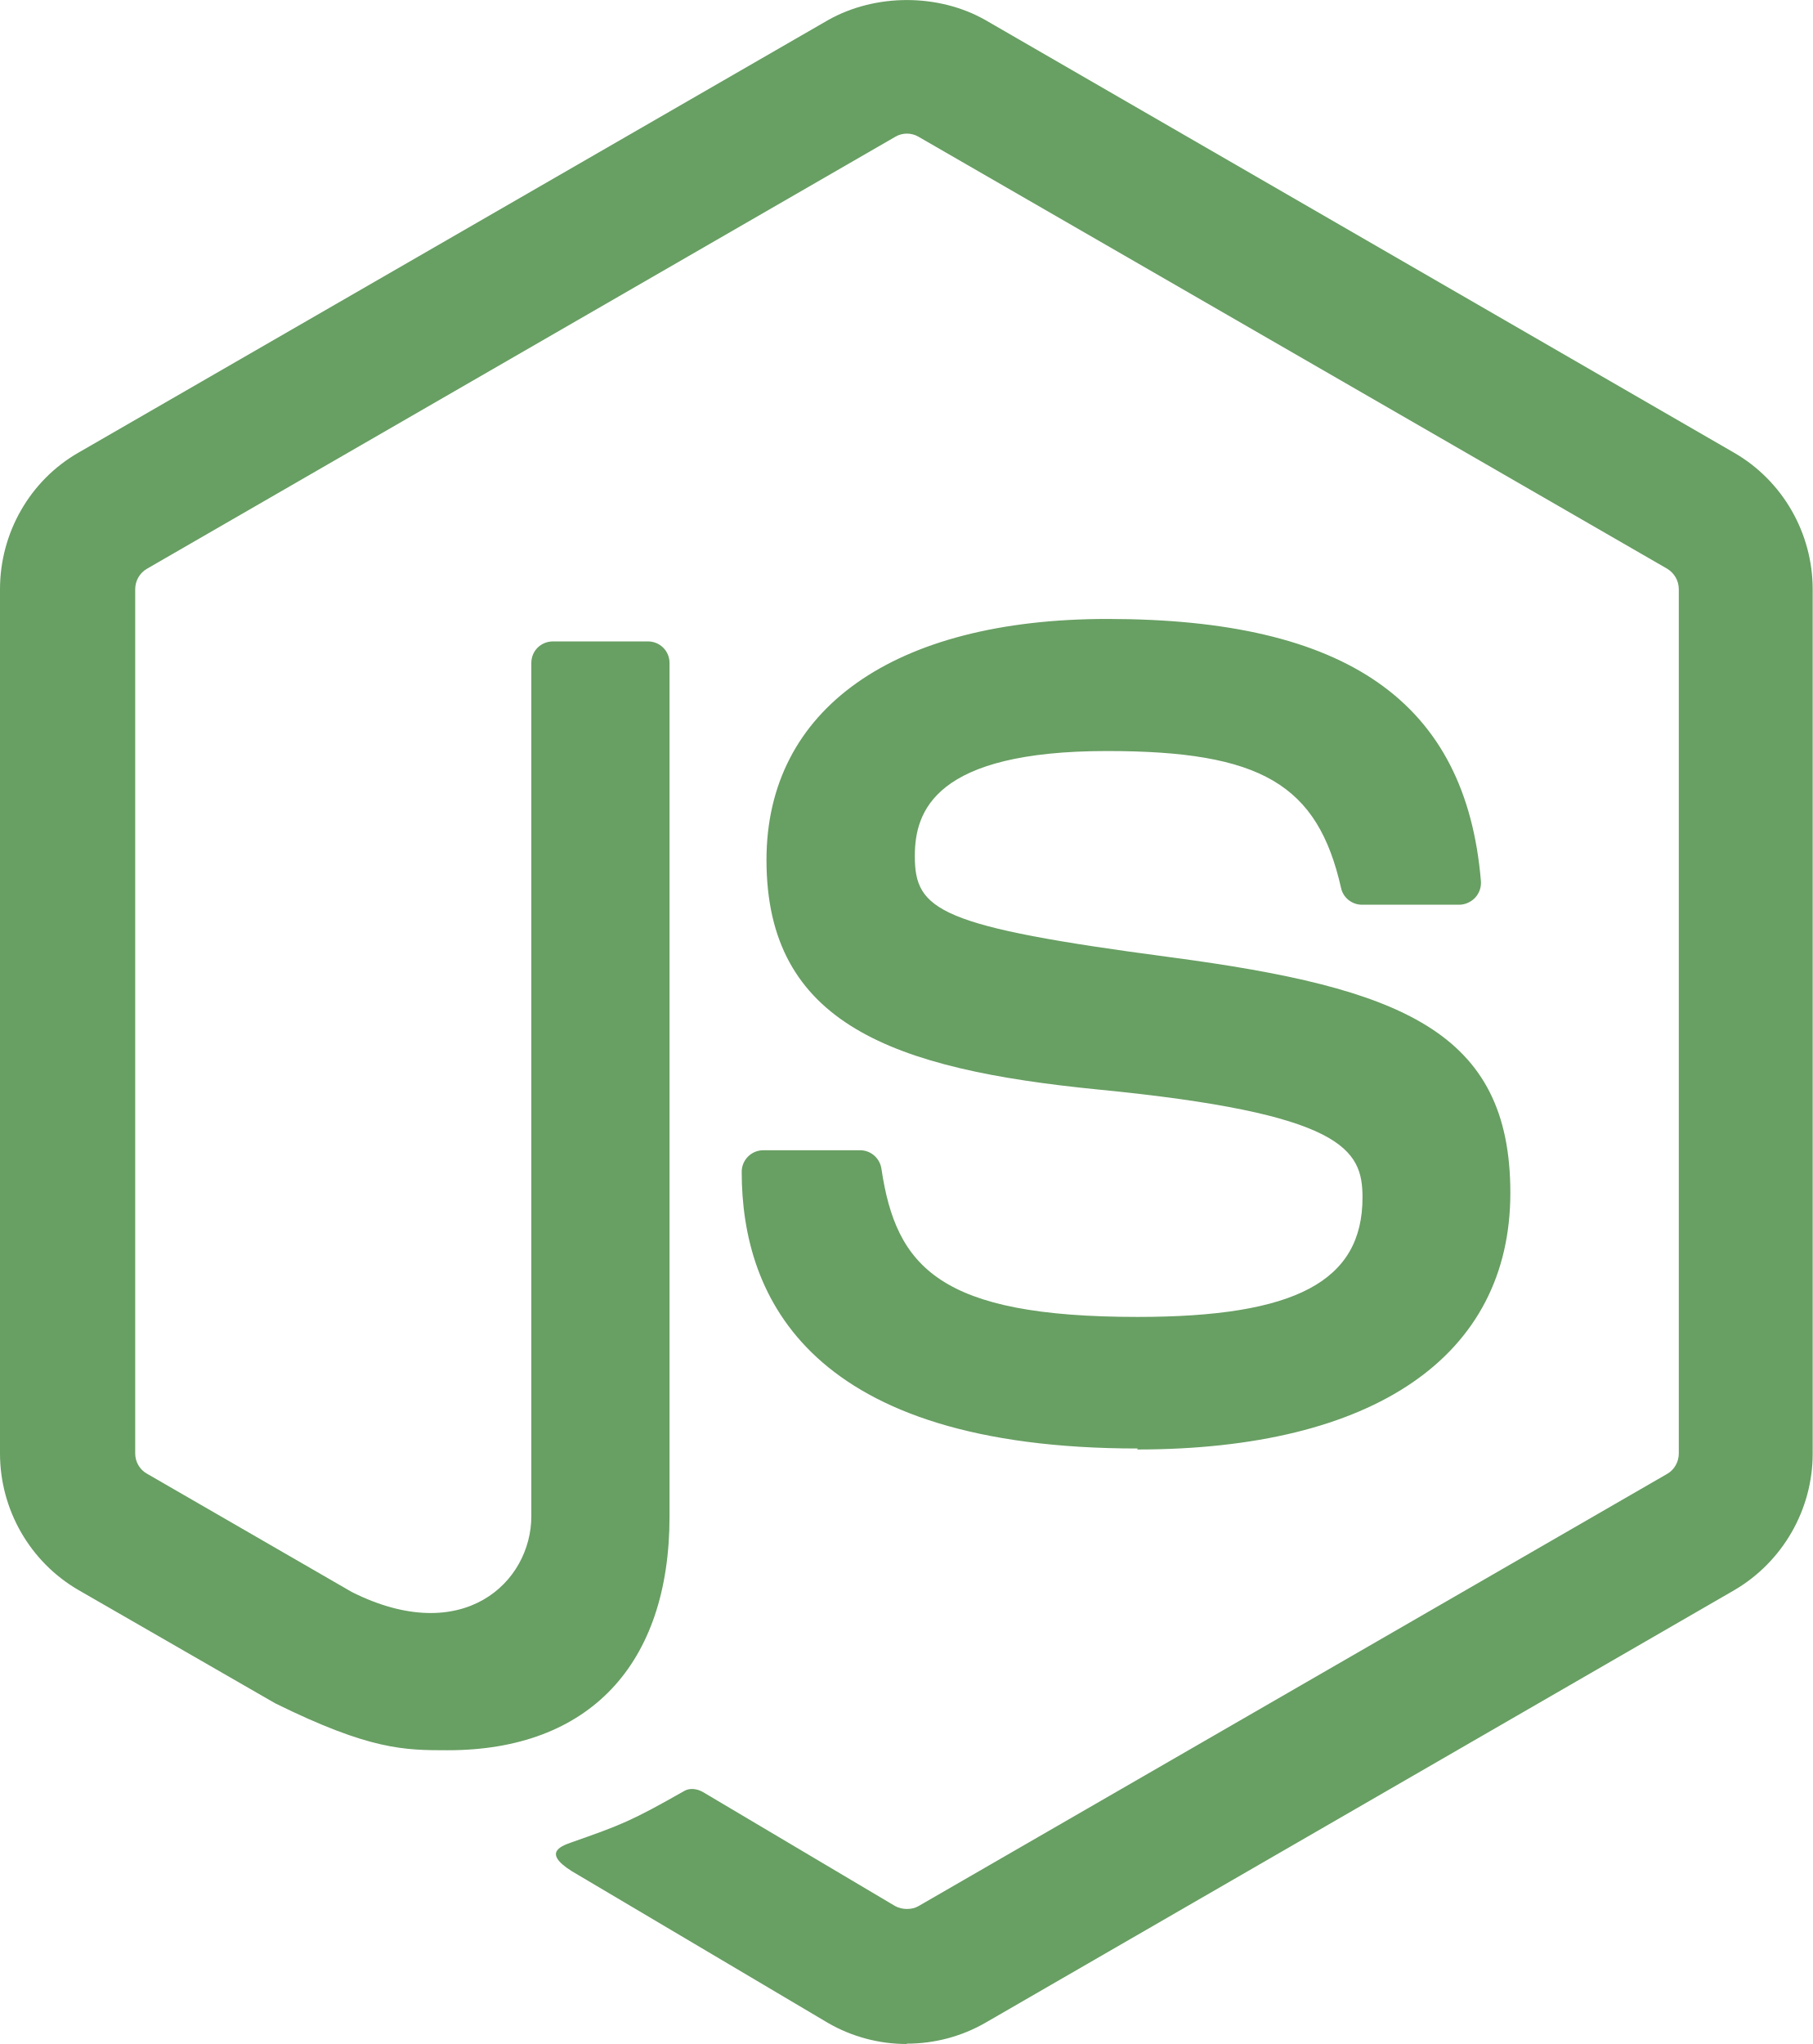
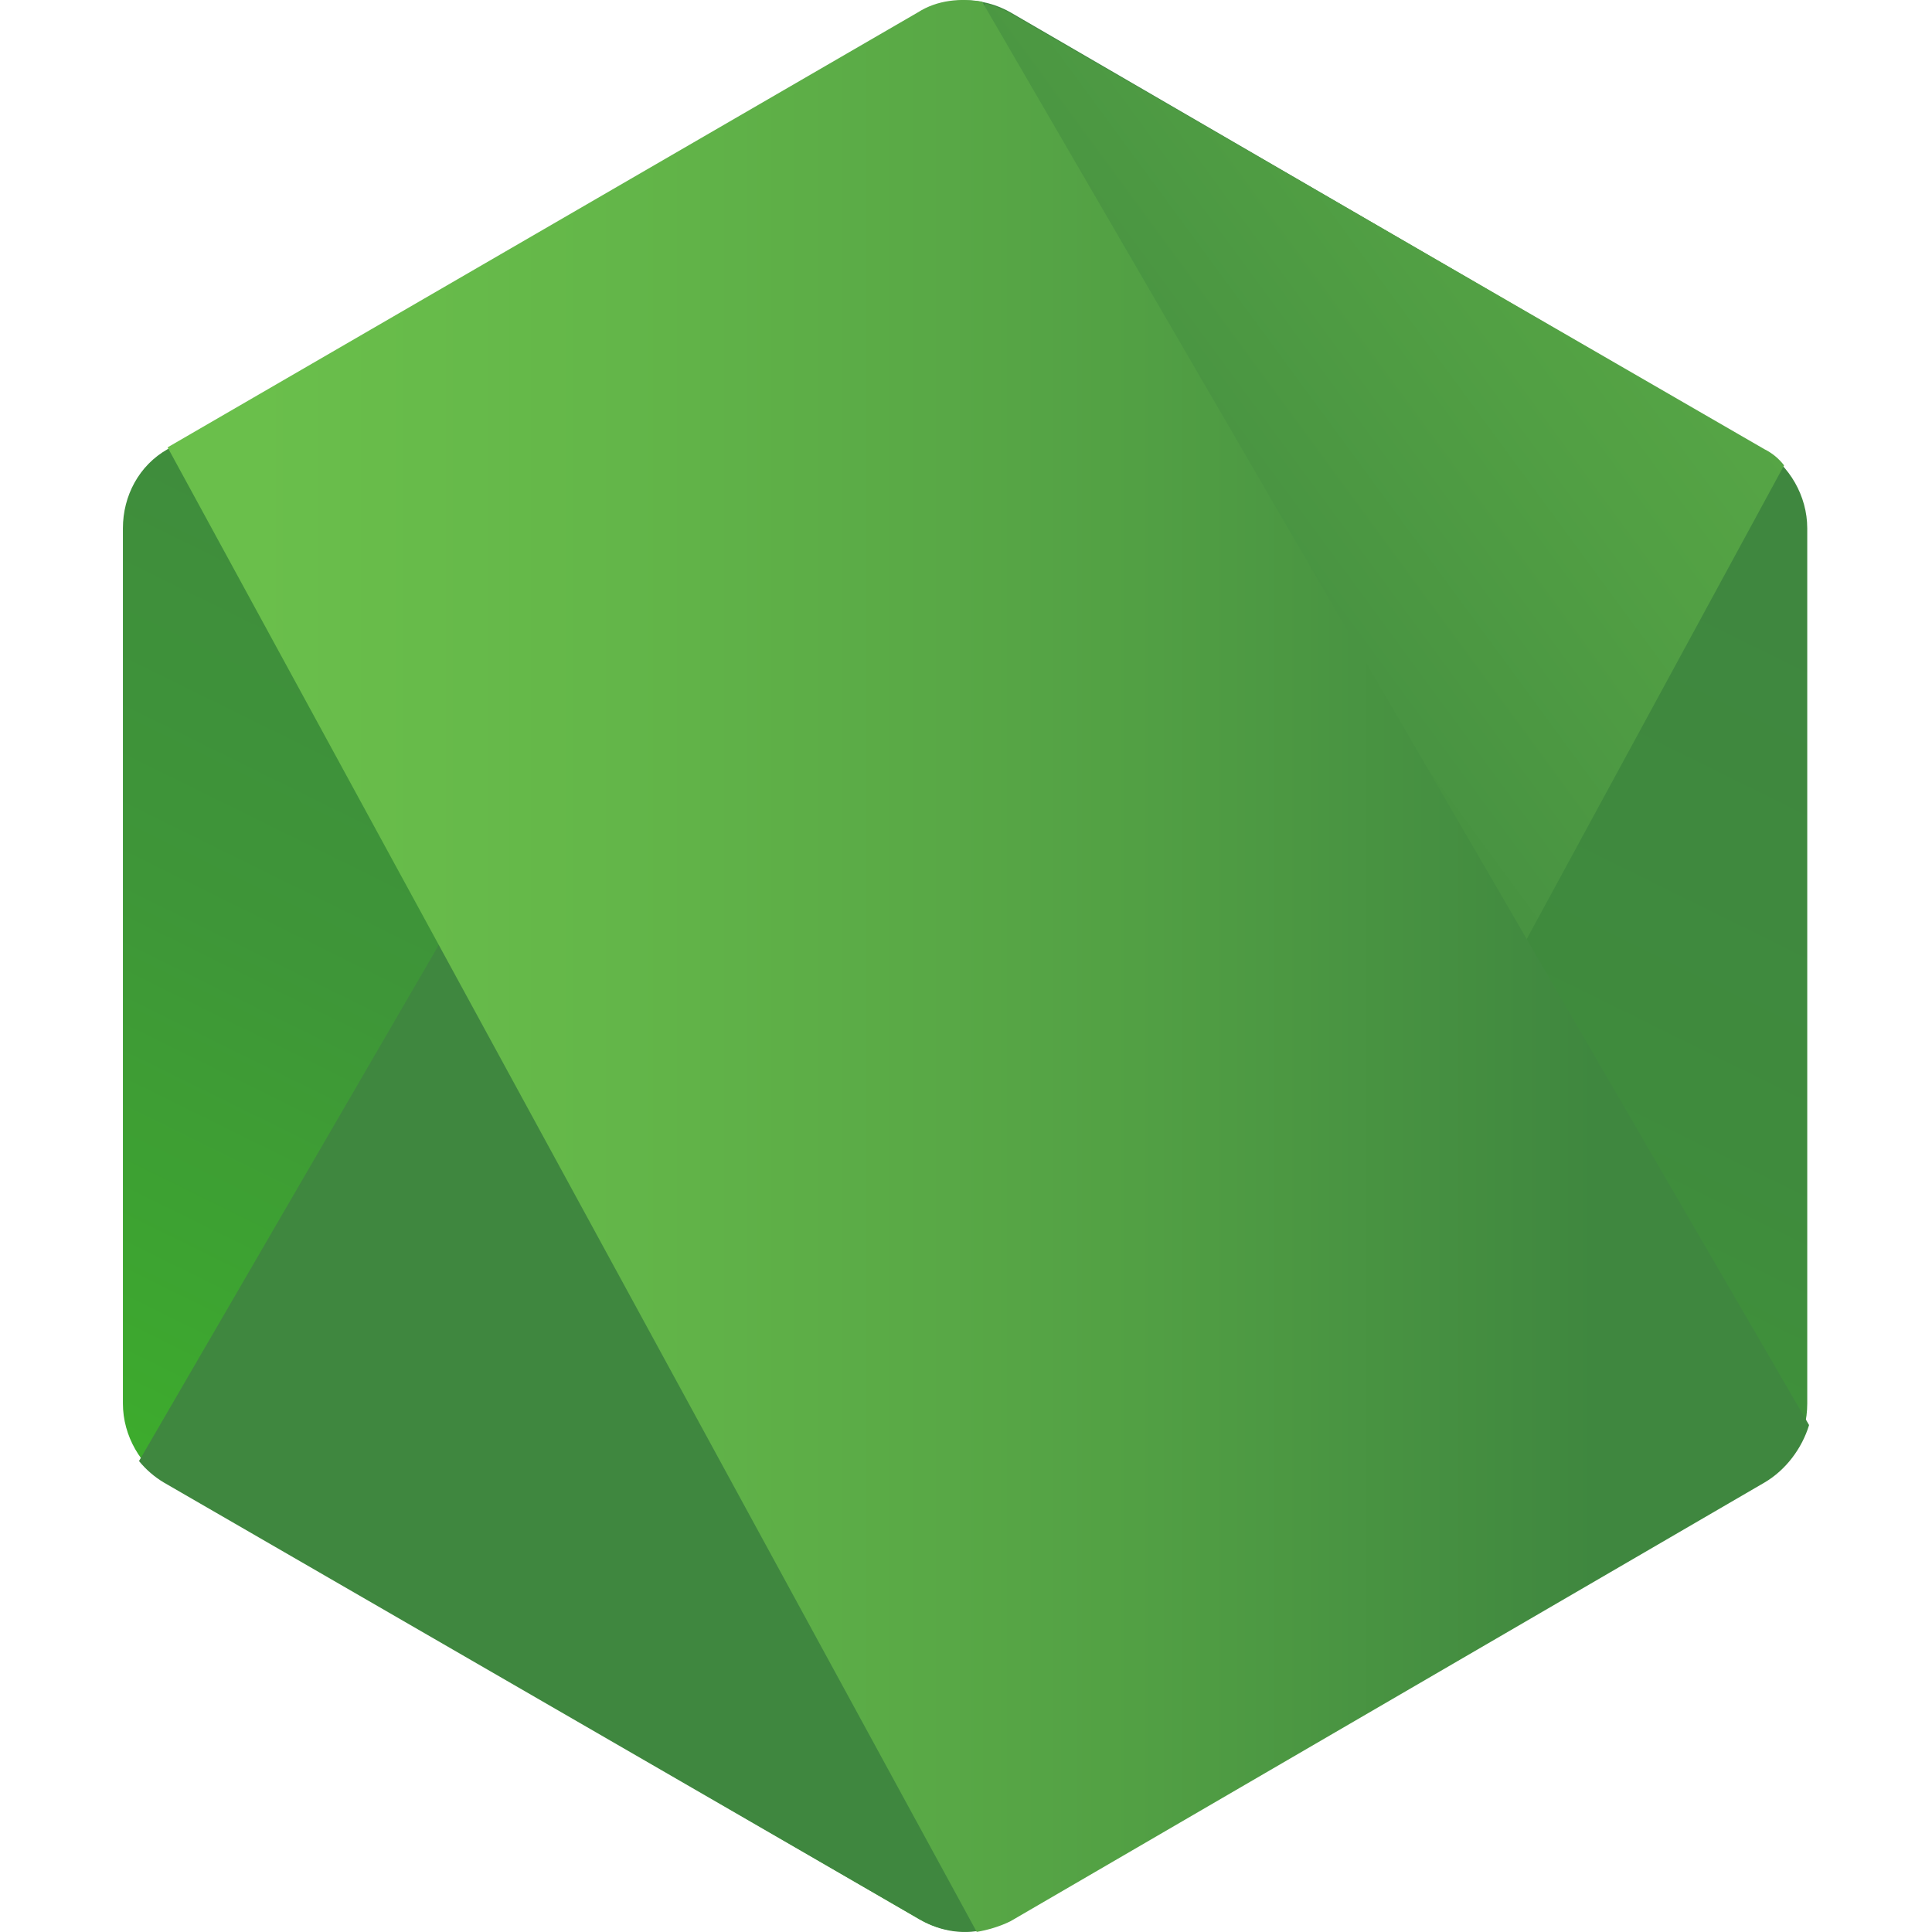
- <svg xmlns="http://www.w3.org/2000/svg" version="1.1" id="Layer_1" x="0px" y="0px" viewBox="0 0 109 122.88" style="enable-background:new 0 0 109 122.88" xml:space="preserve">
-   <style type="text/css">.st0{fill-rule:evenodd;clip-rule:evenodd;fill:#689F63;}</style>
-   <g>
-     <path class="st0" d="M68.43,87.08c-19.7,0-23.83-9.04-23.83-16.63c0-0.72,0.58-1.3,1.3-1.3h5.82c0.64,0,1.18,0.47,1.28,1.1 c0.88,5.93,3.49,8.92,15.41,8.92c9.49,0,13.52-2.14,13.52-7.18c0-2.9-1.15-5.05-15.89-6.49c-12.33-1.22-19.95-3.93-19.95-13.8 c0-9.08,7.66-14.49,20.5-14.49c14.42,0,21.56,5,22.46,15.76c0.03,0.37-0.1,0.73-0.35,1c-0.25,0.26-0.6,0.42-0.96,0.42H81.9 c-0.61,0-1.14-0.43-1.26-1.01c-1.41-6.23-4.81-8.23-14.07-8.23c-10.36,0-11.56,3.61-11.56,6.31c0,3.28,1.42,4.24,15.4,6.09 c13.84,1.84,20.41,4.43,20.41,14.16c0,9.81-8.18,15.43-22.45,15.43L68.43,87.08L68.43,87.08z M54.52,122.88 c-1.65,0-3.28-0.43-4.72-1.26l-15.03-8.9c-2.25-1.26-1.15-1.7-0.41-1.96c2.99-1.05,3.6-1.28,6.8-3.1c0.34-0.19,0.78-0.12,1.12,0.08 l11.55,6.85c0.42,0.23,1.01,0.23,1.4,0l45.03-25.99c0.42-0.24,0.69-0.72,0.69-1.22V35.43c0-0.52-0.27-0.98-0.7-1.24L55.23,8.22 c-0.42-0.25-0.97-0.25-1.39,0l-45,25.97c-0.44,0.25-0.71,0.73-0.71,1.23v51.96c0,0.5,0.27,0.97,0.7,1.21l12.33,7.12 c6.69,3.35,10.79-0.6,10.79-4.56V39.86c0-0.73,0.57-1.3,1.31-1.3l5.7,0c0.71,0,1.3,0.56,1.3,1.3v51.31 c0,8.93-4.87,14.05-13.33,14.05c-2.6,0-4.66,0-10.38-2.82L4.72,95.59C1.8,93.9,0,90.75,0,87.38V35.42c0-3.38,1.8-6.54,4.72-8.21 l45.07-26c2.85-1.61,6.64-1.61,9.47,0l45.02,26.01c2.91,1.68,4.72,4.82,4.72,8.21v51.96c0,3.37-1.81,6.51-4.72,8.21l-45.02,26 c-1.44,0.83-3.08,1.26-4.74,1.26L54.52,122.88L54.52,122.88z M54.52,122.88L54.52,122.88L54.52,122.88L54.52,122.88z" />
-   </g>
+ <svg xmlns="http://www.w3.org/2000/svg" viewBox="0 0 128 128">
+   <path fill="url(#a)" d="M66.958.825a6.07 6.07 0 0 0-6.035 0L11.103 29.76c-1.895 1.072-2.96 3.095-2.96 5.24v57.988c0 2.143 1.183 4.167 2.958 5.24l49.82 28.934a6.07 6.07 0 0 0 6.036 0l49.82-28.935c1.894-1.072 2.958-3.096 2.958-5.24V35c0-2.144-1.183-4.167-2.958-5.24z" />
+   <path fill="url(#b)" d="M116.897 29.76 66.841.825A8.161 8.161 0 0 0 65.302.23L9.21 96.798a6.251 6.251 0 0 0 1.657 1.43l50.057 28.934c1.42.833 3.076 1.072 4.615.595l52.66-96.925a3.702 3.702 0 0 0-1.302-1.072z" />
+   <path fill="url(#c)" d="M116.898 98.225c1.42-.833 2.485-2.262 2.958-3.81L65.066.108c-1.42-.238-2.959-.119-4.26.715L11.104 29.639l53.606 98.355c.71-.12 1.54-.358 2.25-.715z" />
+   <defs>
+     <linearGradient id="a" x1="34.513" x2="27.157" y1="15.535" y2="30.448" gradientTransform="translate(-129.242 -73.715) scale(6.18523)" gradientUnits="userSpaceOnUse">
+       <stop stop-color="#3F873F" />
+       <stop offset=".33" stop-color="#3F8B3D" />
+       <stop offset=".637" stop-color="#3E9638" />
+       <stop offset=".934" stop-color="#3DA92E" />
+       <stop offset="1" stop-color="#3DAE2B" />
+     </linearGradient>
+     <linearGradient id="b" x1="30.009" x2="50.533" y1="23.359" y2="8.288" gradientTransform="translate(-129.242 -73.715) scale(6.18523)" gradientUnits="userSpaceOnUse">
+       <stop offset=".138" stop-color="#3F873F" />
+       <stop offset=".402" stop-color="#52A044" />
+       <stop offset=".713" stop-color="#64B749" />
+       <stop offset=".908" stop-color="#6ABF4B" />
+     </linearGradient>
+     <linearGradient id="c" x1="21.917" x2="40.555" y1="22.261" y2="22.261" gradientTransform="translate(-129.242 -73.715) scale(6.18523)" gradientUnits="userSpaceOnUse">
+       <stop offset=".092" stop-color="#6ABF4B" />
+       <stop offset=".287" stop-color="#64B749" />
+       <stop offset=".598" stop-color="#52A044" />
+       <stop offset=".862" stop-color="#3F873F" />
+     </linearGradient>
+   </defs>
</svg>
